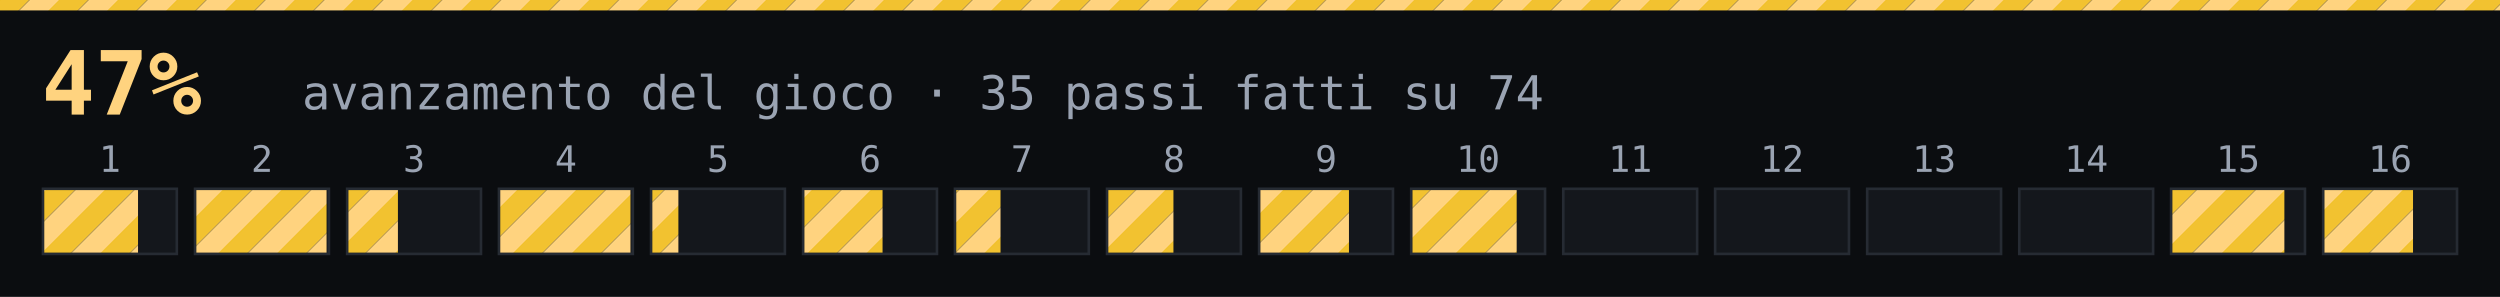
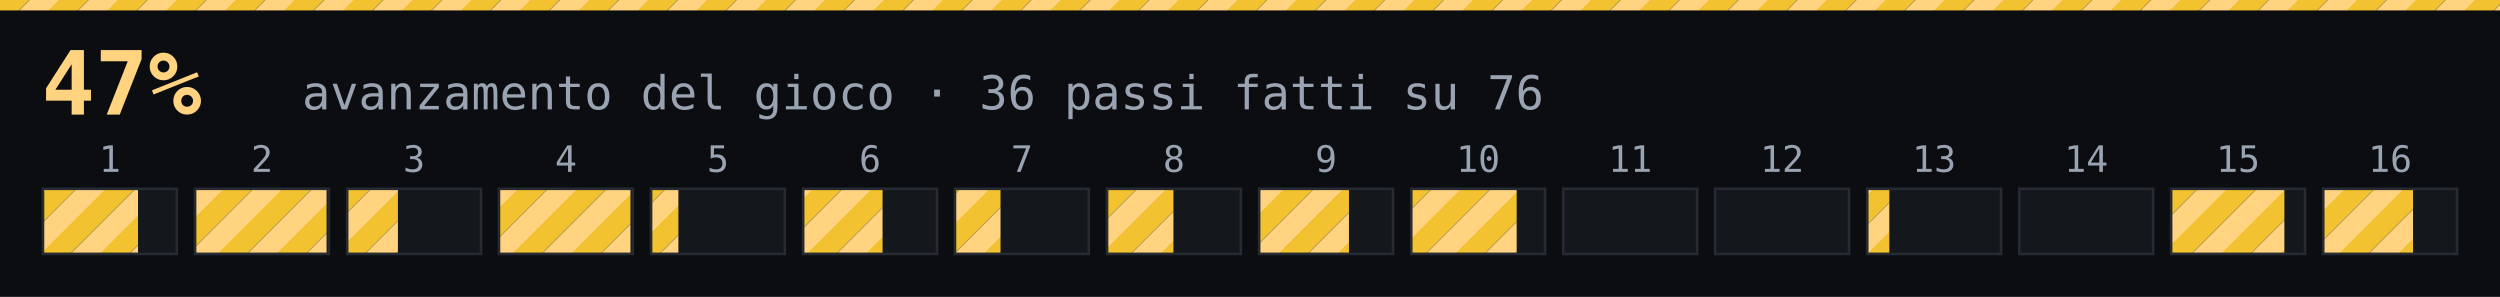
<svg xmlns="http://www.w3.org/2000/svg" width="960" height="114" viewBox="0 0 960 114" font-family="ui-monospace,Cascadia Mono,Consolas,DejaVu Sans Mono,monospace">
  <defs>
    <pattern id="strisce" width="16" height="16" patternUnits="userSpaceOnUse" patternTransform="rotate(45)">
      <rect width="8" height="16" fill="#f2c230" />
      <rect x="8" width="8" height="16" fill="#ffd37f" />
    </pattern>
  </defs>
  <rect width="960" height="114" fill="#0b0d10" />
  <rect width="960" height="4" fill="url(#strisce)" />
  <text x="16" y="44" fill="#ffd37f" font-size="34" font-weight="700">47%</text>
-   <text x="116" y="42" fill="#9aa3b2" font-size="18">avanzamento del gioco · 35 passi fatti su 74</text>
+   <text x="116" y="42" fill="#9aa3b2" font-size="18">avanzamento del gioco · 36 passi fatti su 76</text>
  <text x="42.2" y="66" text-anchor="middle" fill="#9aa3b2" font-size="14">1</text>
  <rect x="16.5" y="72.5" width="51.4" height="25" fill="#14171c" stroke="#262b33" />
  <rect x="17.0" y="73" width="36" height="24" fill="url(#strisce)" />
  <text x="100.6" y="66" text-anchor="middle" fill="#9aa3b2" font-size="14">2</text>
  <rect x="74.9" y="72.5" width="51.4" height="25" fill="#14171c" stroke="#262b33" />
  <rect x="75.4" y="73" width="50" height="24" fill="url(#strisce)" />
  <text x="159.0" y="66" text-anchor="middle" fill="#9aa3b2" font-size="14">3</text>
  <rect x="133.3" y="72.5" width="51.4" height="25" fill="#14171c" stroke="#262b33" />
  <rect x="133.8" y="73" width="19" height="24" fill="url(#strisce)" />
  <text x="217.3" y="66" text-anchor="middle" fill="#9aa3b2" font-size="14">4</text>
  <rect x="191.6" y="72.5" width="51.4" height="25" fill="#14171c" stroke="#262b33" />
  <rect x="192.1" y="73" width="50" height="24" fill="url(#strisce)" />
  <text x="275.7" y="66" text-anchor="middle" fill="#9aa3b2" font-size="14">5</text>
  <rect x="250.0" y="72.5" width="51.4" height="25" fill="#14171c" stroke="#262b33" />
  <rect x="250.5" y="73" width="10" height="24" fill="url(#strisce)" />
  <text x="334.1" y="66" text-anchor="middle" fill="#9aa3b2" font-size="14">6</text>
  <rect x="308.4" y="72.5" width="51.4" height="25" fill="#14171c" stroke="#262b33" />
  <rect x="308.9" y="73" width="30" height="24" fill="url(#strisce)" />
  <text x="392.4" y="66" text-anchor="middle" fill="#9aa3b2" font-size="14">7</text>
  <rect x="366.7" y="72.5" width="51.4" height="25" fill="#14171c" stroke="#262b33" />
  <rect x="367.2" y="73" width="17" height="24" fill="url(#strisce)" />
  <text x="450.8" y="66" text-anchor="middle" fill="#9aa3b2" font-size="14">8</text>
  <rect x="425.1" y="72.5" width="51.4" height="25" fill="#14171c" stroke="#262b33" />
  <rect x="425.6" y="73" width="25" height="24" fill="url(#strisce)" />
  <text x="509.2" y="66" text-anchor="middle" fill="#9aa3b2" font-size="14">9</text>
  <rect x="483.5" y="72.5" width="51.4" height="25" fill="#14171c" stroke="#262b33" />
  <rect x="484.0" y="73" width="34" height="24" fill="url(#strisce)" />
  <text x="567.6" y="66" text-anchor="middle" fill="#9aa3b2" font-size="14">10</text>
  <rect x="541.9" y="72.5" width="51.4" height="25" fill="#14171c" stroke="#262b33" />
  <rect x="542.4" y="73" width="40" height="24" fill="url(#strisce)" />
  <text x="626.0" y="66" text-anchor="middle" fill="#9aa3b2" font-size="14">11</text>
  <rect x="600.3" y="72.5" width="51.4" height="25" fill="#14171c" stroke="#262b33" />
  <text x="684.3" y="66" text-anchor="middle" fill="#9aa3b2" font-size="14">12</text>
  <rect x="658.6" y="72.5" width="51.4" height="25" fill="#14171c" stroke="#262b33" />
  <text x="742.7" y="66" text-anchor="middle" fill="#9aa3b2" font-size="14">13</text>
  <rect x="717.0" y="72.5" width="51.4" height="25" fill="#14171c" stroke="#262b33" />
+   <rect x="717.5" y="73" width="8" height="24" fill="url(#strisce)" />
  <text x="801.1" y="66" text-anchor="middle" fill="#9aa3b2" font-size="14">14</text>
  <rect x="775.4" y="72.5" width="51.4" height="25" fill="#14171c" stroke="#262b33" />
  <text x="859.4" y="66" text-anchor="middle" fill="#9aa3b2" font-size="14">15</text>
  <rect x="833.7" y="72.5" width="51.4" height="25" fill="#14171c" stroke="#262b33" />
  <rect x="834.2" y="73" width="43" height="24" fill="url(#strisce)" />
  <text x="917.8" y="66" text-anchor="middle" fill="#9aa3b2" font-size="14">16</text>
  <rect x="892.1" y="72.5" width="51.4" height="25" fill="#14171c" stroke="#262b33" />
  <rect x="892.6" y="73" width="34" height="24" fill="url(#strisce)" />
</svg>
